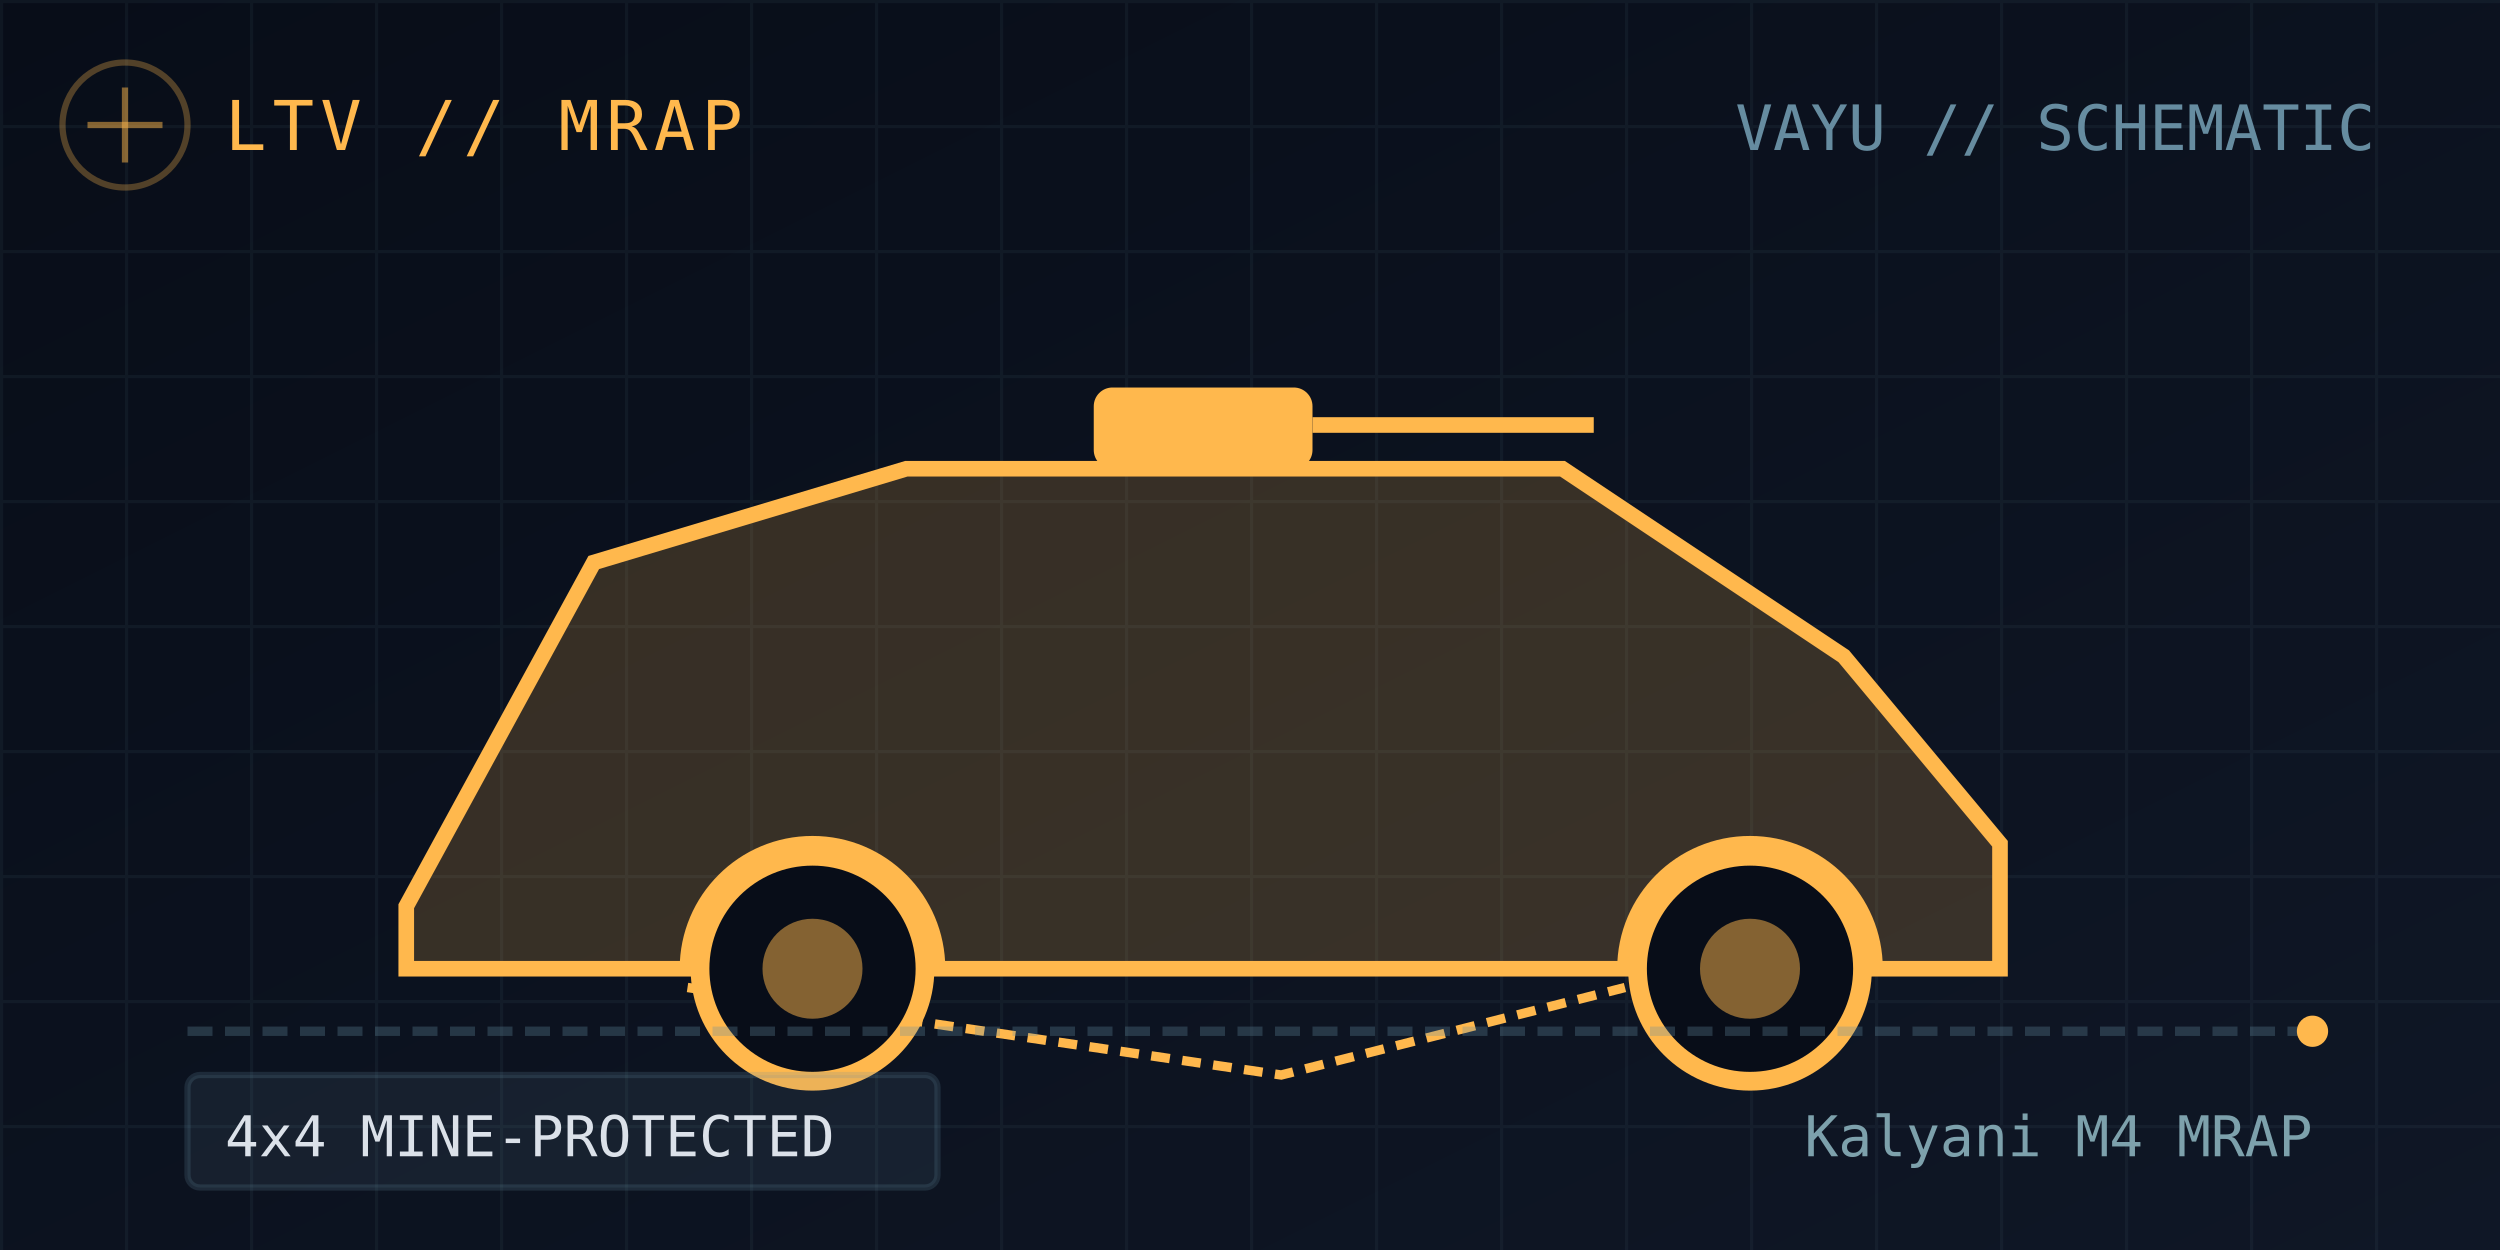
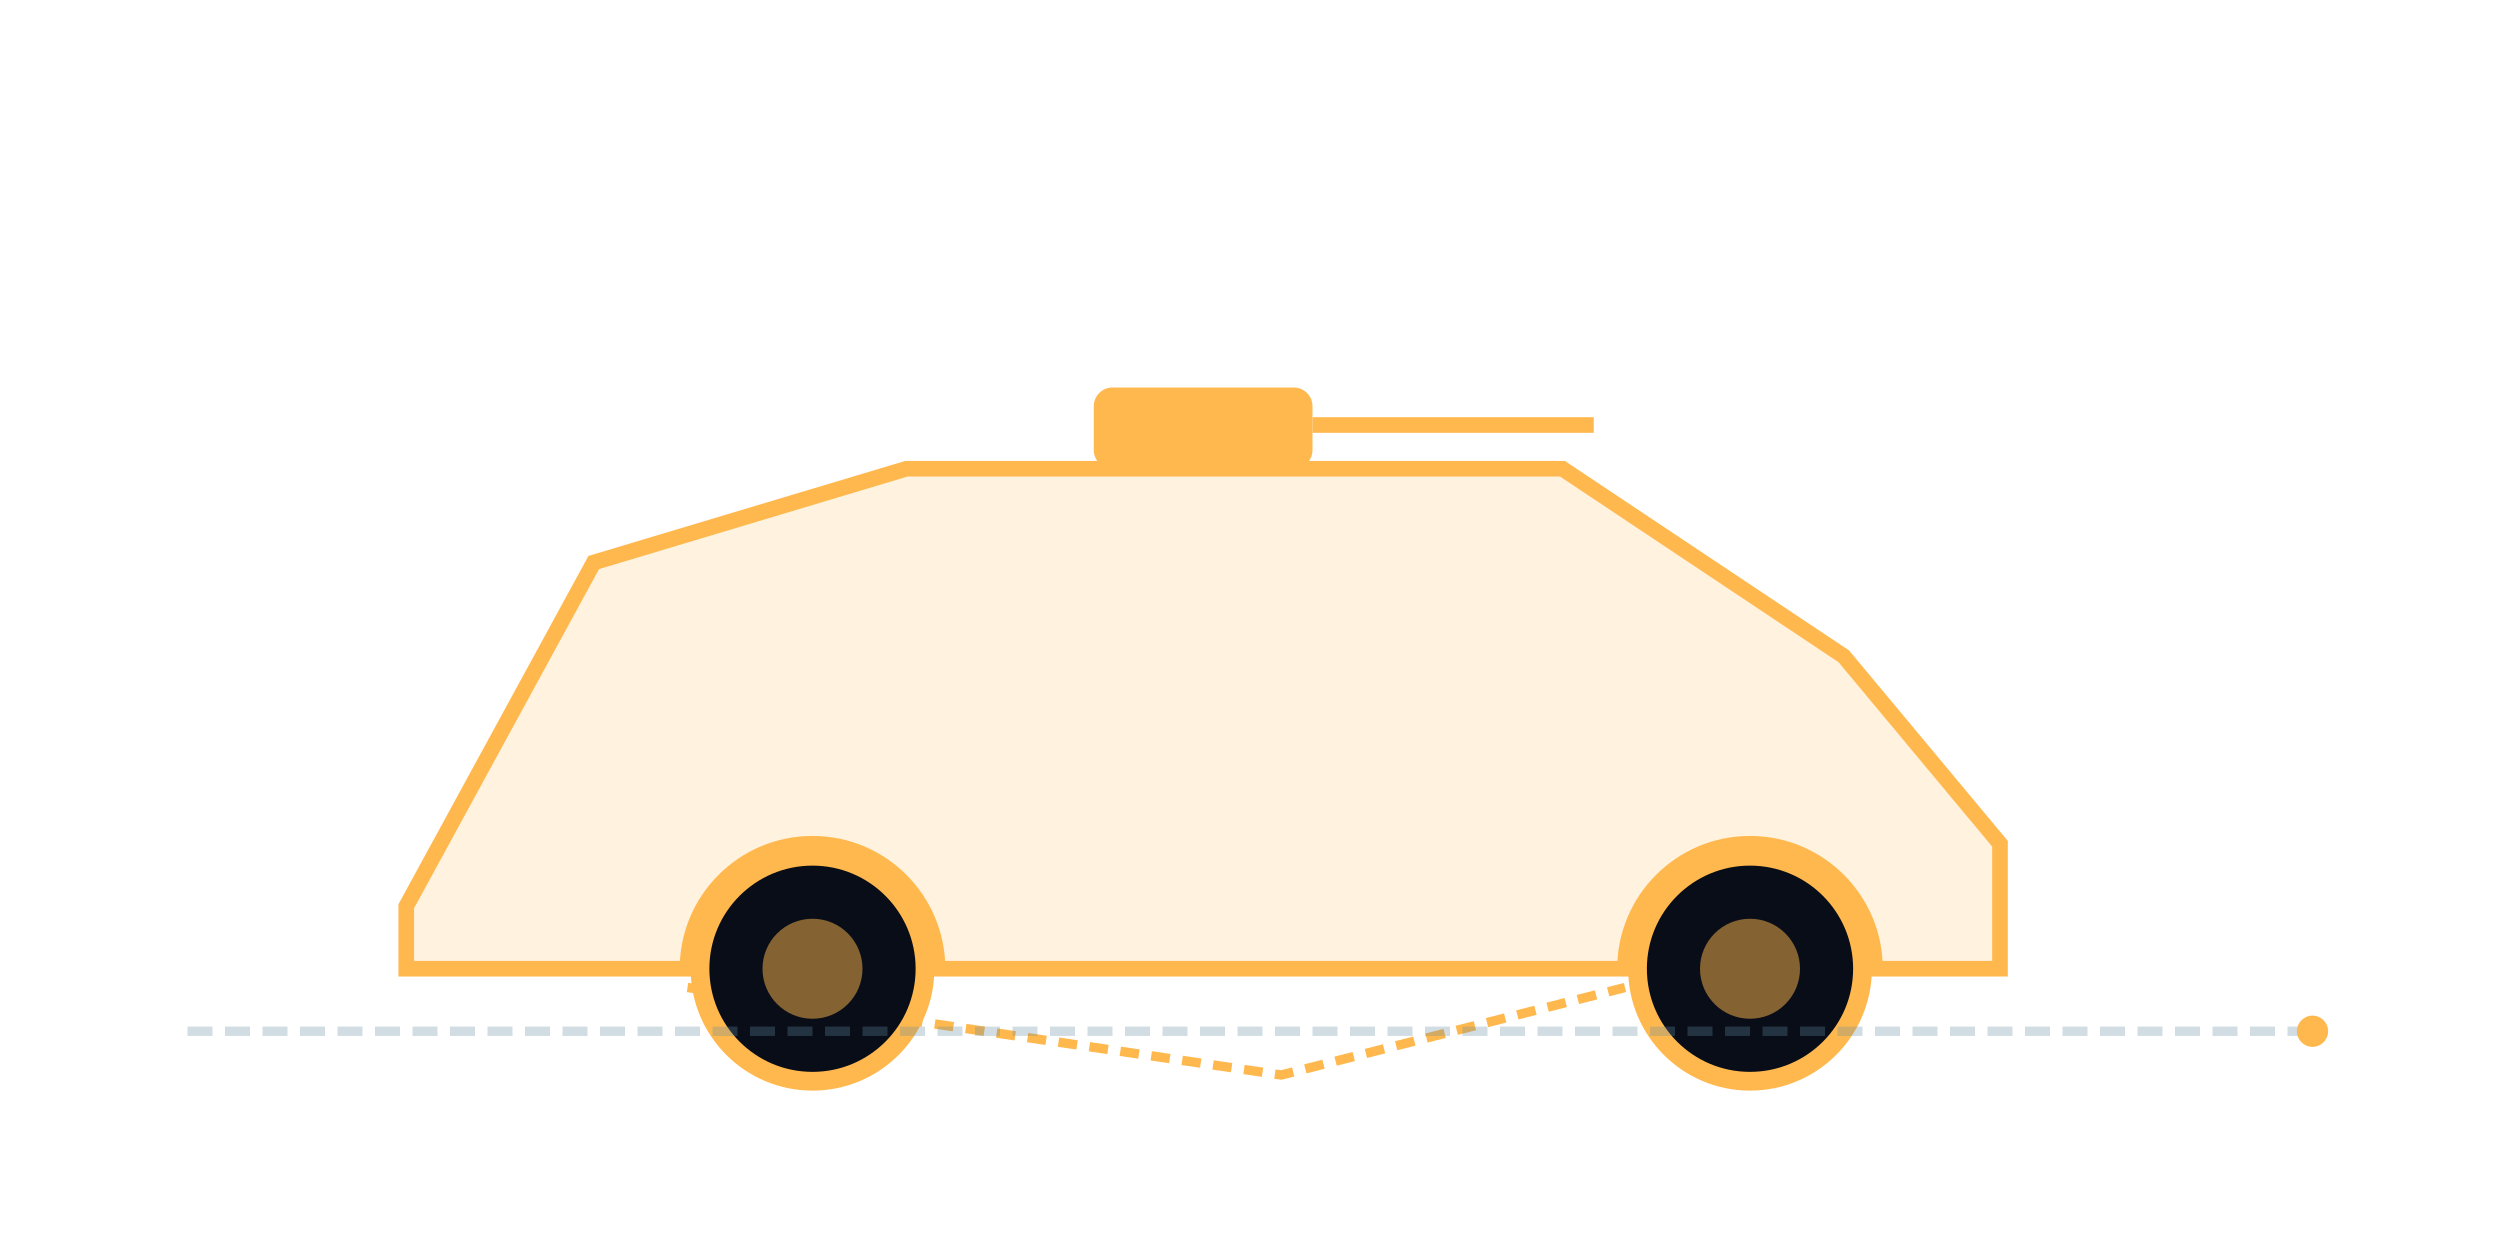
<svg xmlns="http://www.w3.org/2000/svg" viewBox="0 0 400 200" width="100%" height="100%">
  <defs>
    <linearGradient id="bg-grad" x1="0%" y1="0%" x2="100%" y2="100%">
      <stop offset="0%" stop-color="#080D18" />
      <stop offset="100%" stop-color="#0F1726" />
    </linearGradient>
    <linearGradient id="gold-grad" x1="0%" y1="0%" x2="100%" y2="0%">
      <stop offset="0%" stop-color="#FFB84D" />
      <stop offset="100%" stop-color="#FFD180" />
    </linearGradient>
    <pattern id="grid" width="20" height="20" patternUnits="userSpaceOnUse">
      <path d="M 20 0 L 0 0 0 20" fill="none" stroke="rgba(102,140,160,0.08)" stroke-width="1" />
    </pattern>
  </defs>
-   <rect width="100%" height="100%" fill="url(#bg-grad)" />
-   <rect width="100%" height="100%" fill="url(#grid)" />
-   <circle cx="20" cy="20" r="10" fill="none" stroke="rgba(255,184,77,0.3)" stroke-width="1" />
-   <line x1="20" y1="14" x2="20" y2="26" stroke="rgba(255,184,77,0.5)" stroke-width="1" />
-   <line x1="14" y1="20" x2="26" y2="20" stroke="rgba(255,184,77,0.5)" stroke-width="1" />
-   <text x="36" y="24" fill="#FFB84D" font-family="'Share Tech Mono', monospace" font-size="11" letter-spacing="1">LTV // MRAP</text>
-   <text x="380" y="24" text-anchor="end" fill="#668CA0" font-family="'Share Tech Mono', monospace" font-size="10">VAYU // SCHEMATIC</text>
  <g transform="translate(40, 30)">
    <path d="M 25,115 L 55,60 L 105,45 L 210,45 L 255,75 L 280,105 L 280,125 L 260,125 A 20 20 0 0 0 220,125 L 110,125 A 20 20 0 0 0 70,125 L 25,125 Z" fill="rgba(255,184,77,0.18)" stroke="#FFB84D" stroke-width="2.5" />
    <path d="M 70,128 L 165,142 L 220,128" fill="none" stroke="#FFB84D" stroke-width="1.5" stroke-dasharray="3 2" />
    <rect x="135" y="32" width="35" height="13" rx="3" fill="#FFB84D" />
    <line x1="170" y1="38" x2="215" y2="38" stroke="#FFB84D" stroke-width="2.5" />
    <circle cx="90" cy="125" r="18" fill="#080D18" stroke="#FFB84D" stroke-width="3" />
    <circle cx="90" cy="125" r="8" fill="rgba(255,184,77,0.5)" />
    <circle cx="240" cy="125" r="18" fill="#080D18" stroke="#FFB84D" stroke-width="3" />
    <circle cx="240" cy="125" r="8" fill="rgba(255,184,77,0.5)" />
  </g>
  <line x1="30" y1="165" x2="370" y2="165" stroke="rgba(102,140,160,0.3)" stroke-width="1.5" stroke-dasharray="4 2" />
  <circle cx="370" cy="165" r="2.5" fill="#FFB84D" />
-   <rect x="30" y="172" width="120" height="18" rx="2" fill="rgba(102,140,160,0.12)" stroke="rgba(102,140,160,0.2)" />
-   <text x="36" y="185" fill="#DBE1E9" font-family="'Share Tech Mono', monospace" font-size="9">4x4 MINE-PROTECTED</text>
-   <text x="370" y="185" text-anchor="end" fill="#7DA1AC" font-family="'Share Tech Mono', monospace" font-size="9">Kalyani M4 MRAP</text>
</svg>
